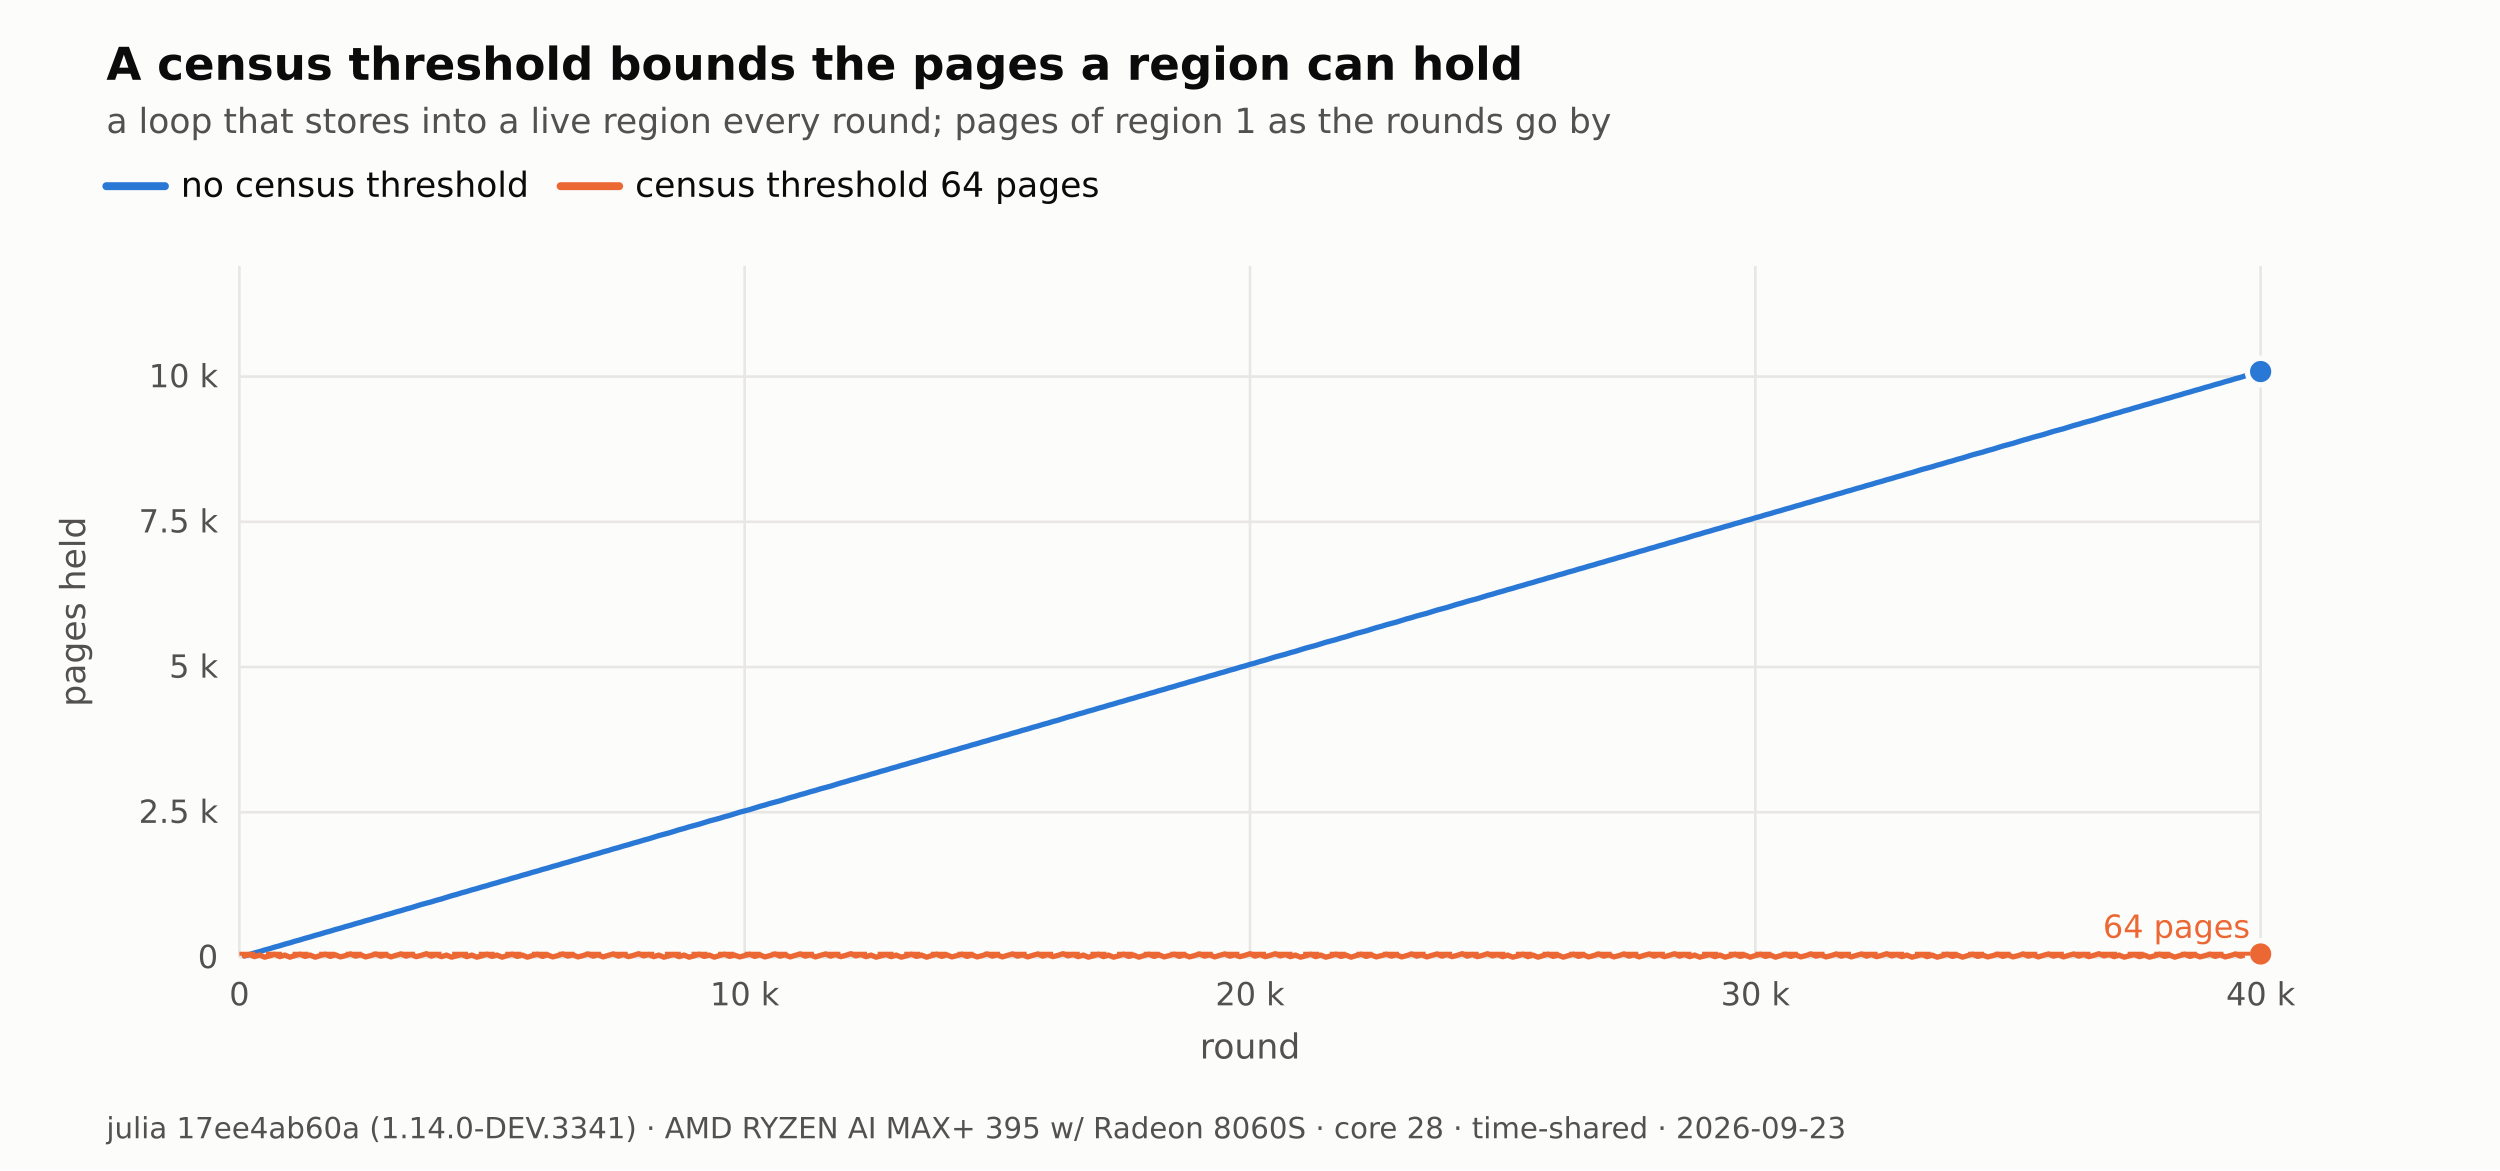
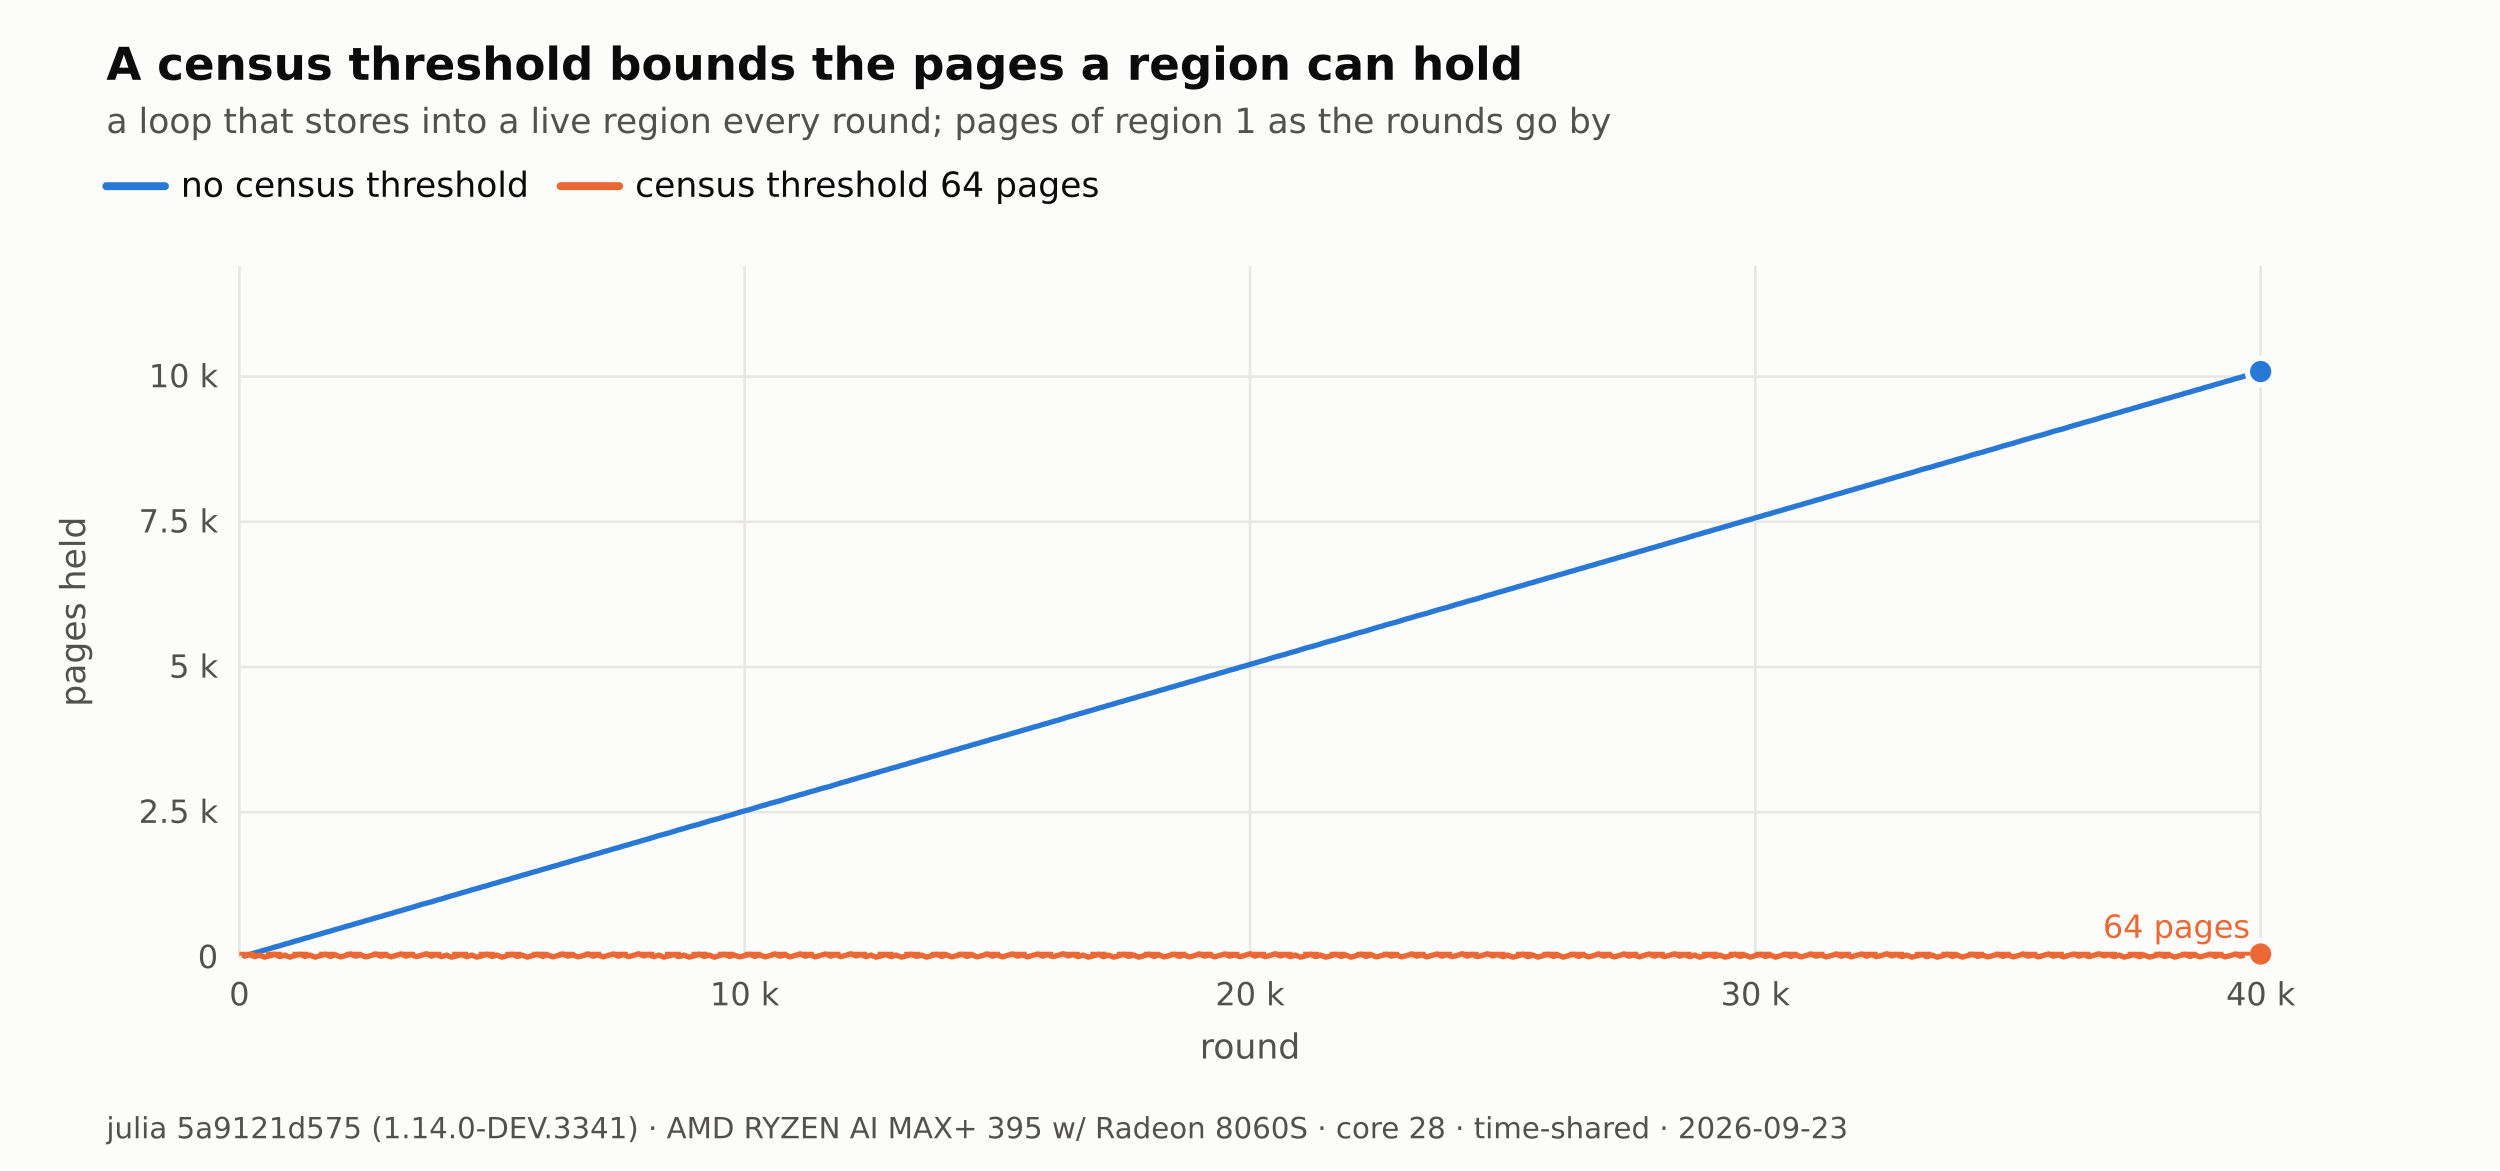
<svg xmlns="http://www.w3.org/2000/svg" viewBox="0 0 940 440" font-size="13">
  <rect width="940" height="440" fill="#fcfcfb" />
  <text x="40.0" y="30.0" font-family="DejaVu Sans, sans-serif" font-size="17" fill="#0b0b0b" text-anchor="start" font-weight="bold">A census threshold bounds the pages a region can hold</text>
  <text x="40.0" y="50.0" font-family="DejaVu Sans, sans-serif" font-size="13" fill="#52514e" text-anchor="start">a loop that stores into a live region every round; pages of region 1 as the rounds go by</text>
  <line x1="40" y1="70" x2="62" y2="70" stroke="#2a78d6" stroke-width="3" stroke-linecap="round" />
  <text x="68.0" y="74.0" font-family="DejaVu Sans, sans-serif" font-size="13" fill="#0b0b0b" text-anchor="start">no census threshold</text>
  <line x1="210.8" y1="70" x2="232.8" y2="70" stroke="#eb6834" stroke-width="3" stroke-linecap="round" />
  <text x="238.8" y="74.0" font-family="DejaVu Sans, sans-serif" font-size="13" fill="#0b0b0b" text-anchor="start">census threshold 64 pages</text>
  <line x1="90.0" y1="100" x2="90.0" y2="360" stroke="#e8e7e4" stroke-width="1" />
  <text x="90.0" y="378.0" font-family="DejaVu Sans, sans-serif" font-size="12" fill="#52514e" text-anchor="middle">0</text>
  <line x1="280.0" y1="100" x2="280.0" y2="360" stroke="#e8e7e4" stroke-width="1" />
  <text x="280.0" y="378.0" font-family="DejaVu Sans, sans-serif" font-size="12" fill="#52514e" text-anchor="middle">10 k</text>
  <line x1="470.0" y1="100" x2="470.0" y2="360" stroke="#e8e7e4" stroke-width="1" />
  <text x="470.0" y="378.0" font-family="DejaVu Sans, sans-serif" font-size="12" fill="#52514e" text-anchor="middle">20 k</text>
  <line x1="660.0" y1="100" x2="660.0" y2="360" stroke="#e8e7e4" stroke-width="1" />
  <text x="660.0" y="378.0" font-family="DejaVu Sans, sans-serif" font-size="12" fill="#52514e" text-anchor="middle">30 k</text>
  <line x1="850.0" y1="100" x2="850.0" y2="360" stroke="#e8e7e4" stroke-width="1" />
  <text x="850.0" y="378.0" font-family="DejaVu Sans, sans-serif" font-size="12" fill="#52514e" text-anchor="middle">40 k</text>
  <line x1="90" y1="360.0" x2="850" y2="360.0" stroke="#e8e7e4" stroke-width="1" />
  <text x="82.0" y="364.0" font-family="DejaVu Sans, sans-serif" font-size="12" fill="#52514e" text-anchor="end">0</text>
  <line x1="90" y1="305.4" x2="850" y2="305.4" stroke="#e8e7e4" stroke-width="1" />
  <text x="82.0" y="309.4" font-family="DejaVu Sans, sans-serif" font-size="12" fill="#52514e" text-anchor="end">2.5 k</text>
  <line x1="90" y1="250.8" x2="850" y2="250.8" stroke="#e8e7e4" stroke-width="1" />
  <text x="82.0" y="254.8" font-family="DejaVu Sans, sans-serif" font-size="12" fill="#52514e" text-anchor="end">5 k</text>
  <line x1="90" y1="196.2" x2="850" y2="196.2" stroke="#e8e7e4" stroke-width="1" />
  <text x="82.0" y="200.2" font-family="DejaVu Sans, sans-serif" font-size="12" fill="#52514e" text-anchor="end">7.5 k</text>
  <line x1="90" y1="141.6" x2="850" y2="141.6" stroke="#e8e7e4" stroke-width="1" />
  <text x="82.0" y="145.6" font-family="DejaVu Sans, sans-serif" font-size="12" fill="#52514e" text-anchor="end">10 k</text>
  <path d="M91.9,359.4 L93.8,358.9 L95.7,358.3 L97.6,357.8 L99.5,357.2 L101.4,356.7 L103.3,356.1 L105.2,355.6 L107.1,355.0 L109.0,354.5 L110.9,353.9 L112.8,353.4 L114.7,352.8 L116.6,352.3 L118.5,351.7 L120.4,351.2 L122.3,350.6 L124.2,350.1 L126.1,349.5 L128.0,349.0 L129.9,348.4 L131.8,347.9 L133.7,347.3 L135.6,346.8 L137.5,346.2 L139.4,345.7 L141.3,345.1 L143.2,344.6 L145.1,344.0 L147.0,343.5 L148.9,342.9 L150.8,342.4 L152.7,341.8 L154.6,341.3 L156.5,340.7 L158.4,340.1 L160.3,339.6 L162.2,339.1 L164.1,338.5 L166.0,338.0 L167.9,337.4 L169.8,336.8 L171.7,336.3 L173.6,335.7 L175.5,335.2 L177.4,334.6 L179.3,334.1 L181.2,333.5 L183.1,333.0 L185.0,332.4 L186.9,331.9 L188.8,331.3 L190.7,330.8 L192.6,330.2 L194.5,329.7 L196.4,329.1 L198.3,328.6 L200.2,328.0 L202.1,327.5 L204.0,326.9 L205.9,326.4 L207.8,325.8 L209.7,325.3 L211.6,324.7 L213.5,324.2 L215.4,323.6 L217.3,323.1 L219.2,322.5 L221.1,322.0 L223.0,321.4 L224.9,320.9 L226.8,320.3 L228.7,319.8 L230.6,319.2 L232.5,318.7 L234.4,318.1 L236.3,317.6 L238.2,317.0 L240.1,316.5 L242.0,315.9 L243.9,315.4 L245.8,314.8 L247.7,314.2 L249.6,313.7 L251.5,313.2 L253.4,312.6 L255.3,312.0 L257.2,311.5 L259.1,310.9 L261.0,310.4 L262.9,309.9 L264.8,309.3 L266.7,308.7 L268.6,308.2 L270.5,307.7 L272.4,307.1 L274.3,306.6 L276.2,306.0 L278.1,305.4 L280.0,304.9 L281.9,304.4 L283.8,303.8 L285.7,303.2 L287.6,302.7 L289.5,302.1 L291.4,301.6 L293.3,301.1 L295.2,300.5 L297.1,299.9 L299.0,299.4 L300.9,298.8 L302.8,298.3 L304.7,297.7 L306.6,297.2 L308.5,296.6 L310.4,296.1 L312.3,295.6 L314.2,295.0 L316.1,294.4 L318.0,293.9 L319.9,293.3 L321.8,292.8 L323.7,292.2 L325.6,291.7 L327.5,291.1 L329.4,290.6 L331.3,290.0 L333.2,289.5 L335.1,288.9 L337.0,288.4 L338.9,287.8 L340.8,287.3 L342.7,286.7 L344.6,286.2 L346.5,285.6 L348.4,285.1 L350.3,284.5 L352.2,284.0 L354.1,283.4 L356.0,282.9 L357.9,282.3 L359.8,281.8 L361.7,281.2 L363.6,280.7 L365.5,280.1 L367.4,279.6 L369.3,279.0 L371.2,278.5 L373.1,277.9 L375.0,277.4 L376.9,276.8 L378.8,276.3 L380.7,275.7 L382.6,275.2 L384.5,274.6 L386.4,274.1 L388.3,273.5 L390.2,273.0 L392.1,272.4 L394.0,271.9 L395.9,271.3 L397.8,270.8 L399.7,270.2 L401.6,269.6 L403.5,269.1 L405.4,268.5 L407.3,268.0 L409.2,267.4 L411.1,266.9 L413.0,266.3 L414.9,265.8 L416.8,265.2 L418.7,264.7 L420.6,264.1 L422.5,263.6 L424.4,263.0 L426.3,262.5 L428.2,261.9 L430.1,261.4 L432.0,260.8 L433.9,260.3 L435.8,259.7 L437.7,259.2 L439.6,258.6 L441.5,258.1 L443.4,257.5 L445.3,257.0 L447.2,256.4 L449.1,255.9 L451.0,255.3 L452.9,254.8 L454.8,254.2 L456.7,253.7 L458.6,253.1 L460.5,252.6 L462.4,252.0 L464.3,251.5 L466.2,250.9 L468.1,250.4 L470.0,249.8 L471.9,249.3 L473.8,248.7 L475.7,248.2 L477.6,247.6 L479.5,247.0 L481.4,246.5 L483.3,246.0 L485.2,245.4 L487.1,244.9 L489.0,244.3 L490.9,243.7 L492.8,243.2 L494.7,242.7 L496.6,242.1 L498.5,241.5 L500.4,241.0 L502.3,240.5 L504.2,239.9 L506.1,239.4 L508.0,238.8 L509.9,238.2 L511.8,237.7 L513.7,237.2 L515.6,236.6 L517.5,236.0 L519.4,235.5 L521.3,234.9 L523.2,234.4 L525.1,233.9 L527.0,233.3 L528.9,232.7 L530.8,232.2 L532.7,231.6 L534.6,231.1 L536.5,230.6 L538.4,230.0 L540.3,229.4 L542.2,228.9 L544.1,228.4 L546.0,227.8 L547.9,227.2 L549.8,226.7 L551.7,226.1 L553.6,225.6 L555.5,225.1 L557.4,224.5 L559.3,223.9 L561.2,223.4 L563.1,222.8 L565.0,222.3 L566.9,221.7 L568.8,221.2 L570.7,220.6 L572.6,220.1 L574.5,219.5 L576.4,219.0 L578.3,218.4 L580.2,217.9 L582.1,217.3 L584.0,216.8 L585.9,216.2 L587.8,215.7 L589.7,215.1 L591.6,214.6 L593.5,214.0 L595.4,213.5 L597.3,212.9 L599.2,212.4 L601.1,211.8 L603.0,211.3 L604.9,210.7 L606.8,210.2 L608.7,209.6 L610.6,209.1 L612.5,208.5 L614.4,208.0 L616.3,207.4 L618.2,206.9 L620.1,206.3 L622.0,205.8 L623.9,205.2 L625.8,204.7 L627.7,204.1 L629.6,203.6 L631.5,203.0 L633.4,202.5 L635.3,201.9 L637.2,201.3 L639.1,200.8 L641.0,200.2 L642.9,199.7 L644.8,199.1 L646.7,198.6 L648.6,198.0 L650.5,197.5 L652.4,196.9 L654.3,196.4 L656.2,195.8 L658.1,195.3 L660.0,194.7 L661.9,194.2 L663.8,193.6 L665.7,193.1 L667.6,192.5 L669.5,192.0 L671.4,191.4 L673.3,190.9 L675.2,190.3 L677.1,189.8 L679.0,189.2 L680.9,188.7 L682.8,188.1 L684.7,187.6 L686.6,187.0 L688.5,186.5 L690.4,185.9 L692.3,185.4 L694.2,184.8 L696.1,184.3 L698.0,183.7 L699.9,183.2 L701.8,182.6 L703.7,182.1 L705.6,181.5 L707.5,181.0 L709.4,180.4 L711.3,179.9 L713.2,179.3 L715.1,178.8 L717.0,178.2 L718.9,177.7 L720.8,177.1 L722.7,176.5 L724.6,176.0 L726.5,175.5 L728.4,174.9 L730.3,174.4 L732.2,173.8 L734.1,173.3 L736.0,172.7 L737.9,172.2 L739.8,171.6 L741.7,171.0 L743.6,170.5 L745.5,170.0 L747.4,169.4 L749.3,168.9 L751.2,168.3 L753.1,167.7 L755.0,167.2 L756.9,166.7 L758.8,166.1 L760.7,165.5 L762.6,165.0 L764.5,164.4 L766.4,163.9 L768.3,163.4 L770.2,162.8 L772.1,162.2 L774.0,161.7 L775.9,161.2 L777.8,160.6 L779.7,160.0 L781.6,159.5 L783.5,158.9 L785.4,158.4 L787.3,157.9 L789.2,157.3 L791.1,156.7 L793.0,156.2 L794.9,155.6 L796.8,155.1 L798.7,154.5 L800.6,154.0 L802.5,153.4 L804.4,152.9 L806.3,152.3 L808.2,151.8 L810.1,151.2 L812.0,150.7 L813.9,150.1 L815.8,149.6 L817.7,149.0 L819.6,148.5 L821.5,147.9 L823.4,147.4 L825.3,146.8 L827.2,146.3 L829.1,145.7 L831.0,145.2 L832.9,144.6 L834.8,144.1 L836.7,143.5 L838.6,143.0 L840.5,142.4 L842.4,141.9 L844.3,141.3 L846.2,140.8 L848.1,140.2 L850.0,139.7" fill="none" stroke="#2a78d6" stroke-width="2" stroke-linejoin="round" stroke-linecap="round" />
  <circle cx="850.0" cy="139.7" r="5" fill="#2a78d6" stroke="#fcfcfb" stroke-width="2" />
  <path d="M91.9,359.4 L93.8,358.9 L95.7,359.7 L97.6,359.1 L99.5,359.9 L101.4,359.4 L103.3,358.8 L105.2,359.7 L107.1,359.1 L109.0,359.9 L110.9,359.3 L112.8,358.8 L114.7,359.6 L116.6,359.1 L118.5,359.9 L120.4,359.3 L122.3,358.8 L124.2,359.6 L126.1,359.0 L128.0,359.8 L129.9,359.3 L131.8,358.7 L133.7,359.5 L135.6,359.0 L137.5,359.8 L139.4,359.3 L141.3,358.7 L143.2,359.5 L145.1,359.0 L147.0,359.8 L148.9,359.2 L150.8,358.7 L152.7,359.5 L154.6,358.9 L156.5,359.7 L158.4,359.2 L160.3,358.6 L162.2,359.5 L164.1,358.9 L166.0,359.7 L167.9,359.1 L169.8,359.9 L171.7,359.4 L173.6,358.9 L175.5,359.7 L177.4,359.1 L179.3,359.9 L181.2,359.4 L183.1,358.8 L185.0,359.6 L186.9,359.1 L188.8,359.9 L190.7,359.3 L192.6,358.8 L194.5,359.6 L196.4,359.1 L198.3,359.9 L200.2,359.3 L202.1,358.8 L204.0,359.6 L205.9,359.0 L207.8,359.8 L209.7,359.3 L211.6,358.7 L213.5,359.5 L215.4,359.0 L217.3,359.8 L219.2,359.3 L221.1,358.7 L223.0,359.5 L224.9,359.0 L226.8,359.8 L228.7,359.2 L230.6,358.7 L232.5,359.5 L234.4,358.9 L236.3,359.7 L238.2,359.2 L240.1,358.6 L242.0,359.4 L243.9,358.9 L245.8,359.7 L247.7,359.1 L249.6,359.9 L251.5,359.4 L253.4,358.9 L255.3,359.7 L257.2,359.1 L259.1,359.9 L261.0,359.4 L262.9,358.8 L264.8,359.6 L266.7,359.1 L268.6,359.9 L270.5,359.3 L272.4,358.8 L274.3,359.6 L276.2,359.1 L278.1,359.8 L280.0,359.3 L281.9,358.8 L283.8,359.6 L285.7,359.0 L287.6,359.8 L289.5,359.3 L291.4,358.7 L293.3,359.5 L295.2,359.0 L297.1,359.8 L299.0,359.2 L300.9,358.7 L302.8,359.5 L304.7,359.0 L306.6,359.8 L308.5,359.2 L310.4,358.7 L312.3,359.5 L314.2,358.9 L316.1,359.7 L318.0,359.2 L319.9,358.6 L321.8,359.4 L323.7,358.9 L325.6,359.7 L327.5,359.1 L329.4,359.9 L331.3,359.4 L333.2,358.9 L335.1,359.7 L337.0,359.1 L338.9,359.9 L340.8,359.4 L342.7,358.8 L344.6,359.6 L346.5,359.1 L348.4,359.9 L350.3,359.3 L352.2,358.8 L354.1,359.6 L356.0,359.0 L357.9,359.8 L359.8,359.3 L361.7,358.8 L363.6,359.6 L365.5,359.0 L367.4,359.8 L369.3,359.3 L371.2,358.7 L373.1,359.5 L375.0,359.0 L376.9,359.8 L378.8,359.2 L380.7,358.7 L382.6,359.5 L384.5,359.0 L386.4,359.8 L388.3,359.2 L390.2,358.7 L392.1,359.5 L394.0,358.9 L395.9,359.7 L397.8,359.2 L399.7,358.6 L401.6,359.4 L403.5,358.9 L405.4,359.7 L407.3,359.1 L409.2,359.9 L411.1,359.4 L413.0,358.8 L414.9,359.7 L416.8,359.1 L418.7,359.9 L420.6,359.4 L422.5,358.8 L424.4,359.6 L426.3,359.1 L428.2,359.9 L430.1,359.3 L432.0,358.8 L433.9,359.6 L435.8,359.0 L437.7,359.8 L439.6,359.3 L441.5,358.8 L443.4,359.6 L445.3,359.0 L447.2,359.8 L449.1,359.3 L451.0,358.7 L452.9,359.5 L454.8,359.0 L456.7,359.8 L458.6,359.2 L460.5,358.7 L462.4,359.5 L464.3,359.0 L466.2,359.7 L468.1,359.2 L470.0,358.6 L471.9,359.5 L473.8,358.9 L475.7,359.7 L477.6,359.2 L479.5,358.6 L481.4,359.4 L483.3,358.9 L485.2,359.7 L487.1,359.1 L489.0,359.9 L490.9,359.4 L492.8,358.8 L494.7,359.7 L496.6,359.1 L498.5,359.9 L500.4,359.4 L502.3,358.8 L504.2,359.6 L506.1,359.1 L508.0,359.9 L509.9,359.3 L511.8,358.8 L513.7,359.6 L515.6,359.0 L517.5,359.8 L519.4,359.3 L521.3,358.8 L523.2,359.5 L525.1,359.0 L527.0,359.8 L528.9,359.3 L530.8,358.7 L532.7,359.5 L534.6,359.0 L536.5,359.8 L538.4,359.2 L540.3,358.7 L542.2,359.5 L544.1,358.9 L546.0,359.7 L547.9,359.2 L549.8,358.6 L551.7,359.5 L553.6,358.9 L555.5,359.7 L557.4,359.2 L559.3,358.6 L561.2,359.4 L563.1,358.9 L565.0,359.7 L566.9,359.1 L568.8,359.9 L570.7,359.4 L572.6,358.8 L574.5,359.7 L576.4,359.1 L578.3,359.9 L580.2,359.3 L582.1,358.8 L584.0,359.6 L585.9,359.1 L587.8,359.9 L589.7,359.3 L591.6,358.8 L593.5,359.6 L595.4,359.0 L597.3,359.8 L599.2,359.3 L601.1,358.7 L603.0,359.5 L604.9,359.0 L606.8,359.8 L608.7,359.3 L610.6,358.7 L612.5,359.5 L614.4,359.0 L616.3,359.8 L618.2,359.2 L620.1,358.7 L622.0,359.5 L623.9,358.9 L625.8,359.7 L627.7,359.2 L629.6,358.6 L631.5,359.5 L633.4,358.9 L635.3,359.7 L637.2,359.1 L639.1,359.9 L641.0,359.4 L642.9,358.9 L644.8,359.7 L646.7,359.1 L648.6,359.9 L650.5,359.4 L652.4,358.8 L654.3,359.6 L656.2,359.1 L658.1,359.9 L660.0,359.3 L661.9,358.8 L663.8,359.6 L665.7,359.1 L667.6,359.9 L669.5,359.3 L671.4,358.8 L673.3,359.6 L675.2,359.0 L677.1,359.8 L679.0,359.3 L680.9,358.7 L682.8,359.5 L684.7,359.0 L686.6,359.8 L688.5,359.3 L690.4,358.7 L692.3,359.5 L694.2,359.0 L696.1,359.8 L698.0,359.2 L699.9,358.7 L701.8,359.5 L703.7,358.9 L705.6,359.7 L707.5,359.2 L709.4,358.6 L711.3,359.4 L713.2,358.9 L715.1,359.7 L717.0,359.1 L718.9,359.9 L720.8,359.4 L722.7,358.9 L724.6,359.7 L726.5,359.1 L728.4,359.9 L730.3,359.4 L732.2,358.8 L734.1,359.6 L736.0,359.1 L737.9,359.9 L739.8,359.3 L741.7,358.8 L743.6,359.6 L745.5,359.1 L747.4,359.8 L749.3,359.3 L751.2,358.8 L753.1,359.6 L755.0,359.0 L756.9,359.8 L758.8,359.3 L760.7,358.7 L762.6,359.5 L764.5,359.0 L766.4,359.8 L768.3,359.2 L770.2,358.7 L772.1,359.5 L774.0,359.0 L775.9,359.8 L777.8,359.2 L779.7,358.7 L781.6,359.5 L783.5,358.9 L785.4,359.7 L787.3,359.2 L789.2,358.6 L791.1,359.4 L793.0,358.9 L794.9,359.7 L796.8,359.1 L798.7,359.9 L800.6,359.4 L802.5,358.9 L804.4,359.7 L806.3,359.1 L808.2,359.9 L810.1,359.4 L812.0,358.8 L813.9,359.6 L815.8,359.1 L817.7,359.9 L819.6,359.3 L821.5,358.8 L823.4,359.6 L825.3,359.0 L827.2,359.8 L829.1,359.3 L831.0,358.8 L832.9,359.6 L834.8,359.0 L836.7,359.8 L838.6,359.3 L840.5,358.7 L842.4,359.5 L844.3,359.0 L846.2,359.8 L848.1,359.2 L850.0,358.7" fill="none" stroke="#eb6834" stroke-width="2" stroke-linejoin="round" stroke-linecap="round" />
  <circle cx="850.0" cy="358.7" r="5" fill="#eb6834" stroke="#fcfcfb" stroke-width="2" />
  <line x1="90" y1="358.6" x2="850" y2="358.6" stroke="#eb6834" stroke-width="1.5" stroke-dasharray="6 4" />
  <text x="846.0" y="352.6" font-family="DejaVu Sans, sans-serif" font-size="12" fill="#eb6834" text-anchor="end">64 pages</text>
  <text x="470.0" y="398.0" font-family="DejaVu Sans, sans-serif" font-size="13" fill="#52514e" text-anchor="middle">round</text>
  <text x="32.0" y="230.0" font-family="DejaVu Sans, sans-serif" font-size="13" fill="#52514e" text-anchor="middle" transform="rotate(-90 32 230.0)">pages held</text>
-   <text x="40.0" y="428.0" font-family="DejaVu Sans, sans-serif" font-size="11" fill="#52514e" text-anchor="start">julia 17ee4ab60a (1.14.0-DEV.3341) · AMD RYZEN AI MAX+ 395 w/ Radeon 8060S · core 28 · time-shared · 2026-09-23</text>
+   <text x="40.0" y="428.0" font-family="DejaVu Sans, sans-serif" font-size="11" fill="#52514e" text-anchor="start">julia 5a9121d575 (1.14.0-DEV.3341) · AMD RYZEN AI MAX+ 395 w/ Radeon 8060S · core 28 · time-shared · 2026-09-23</text>
</svg>
